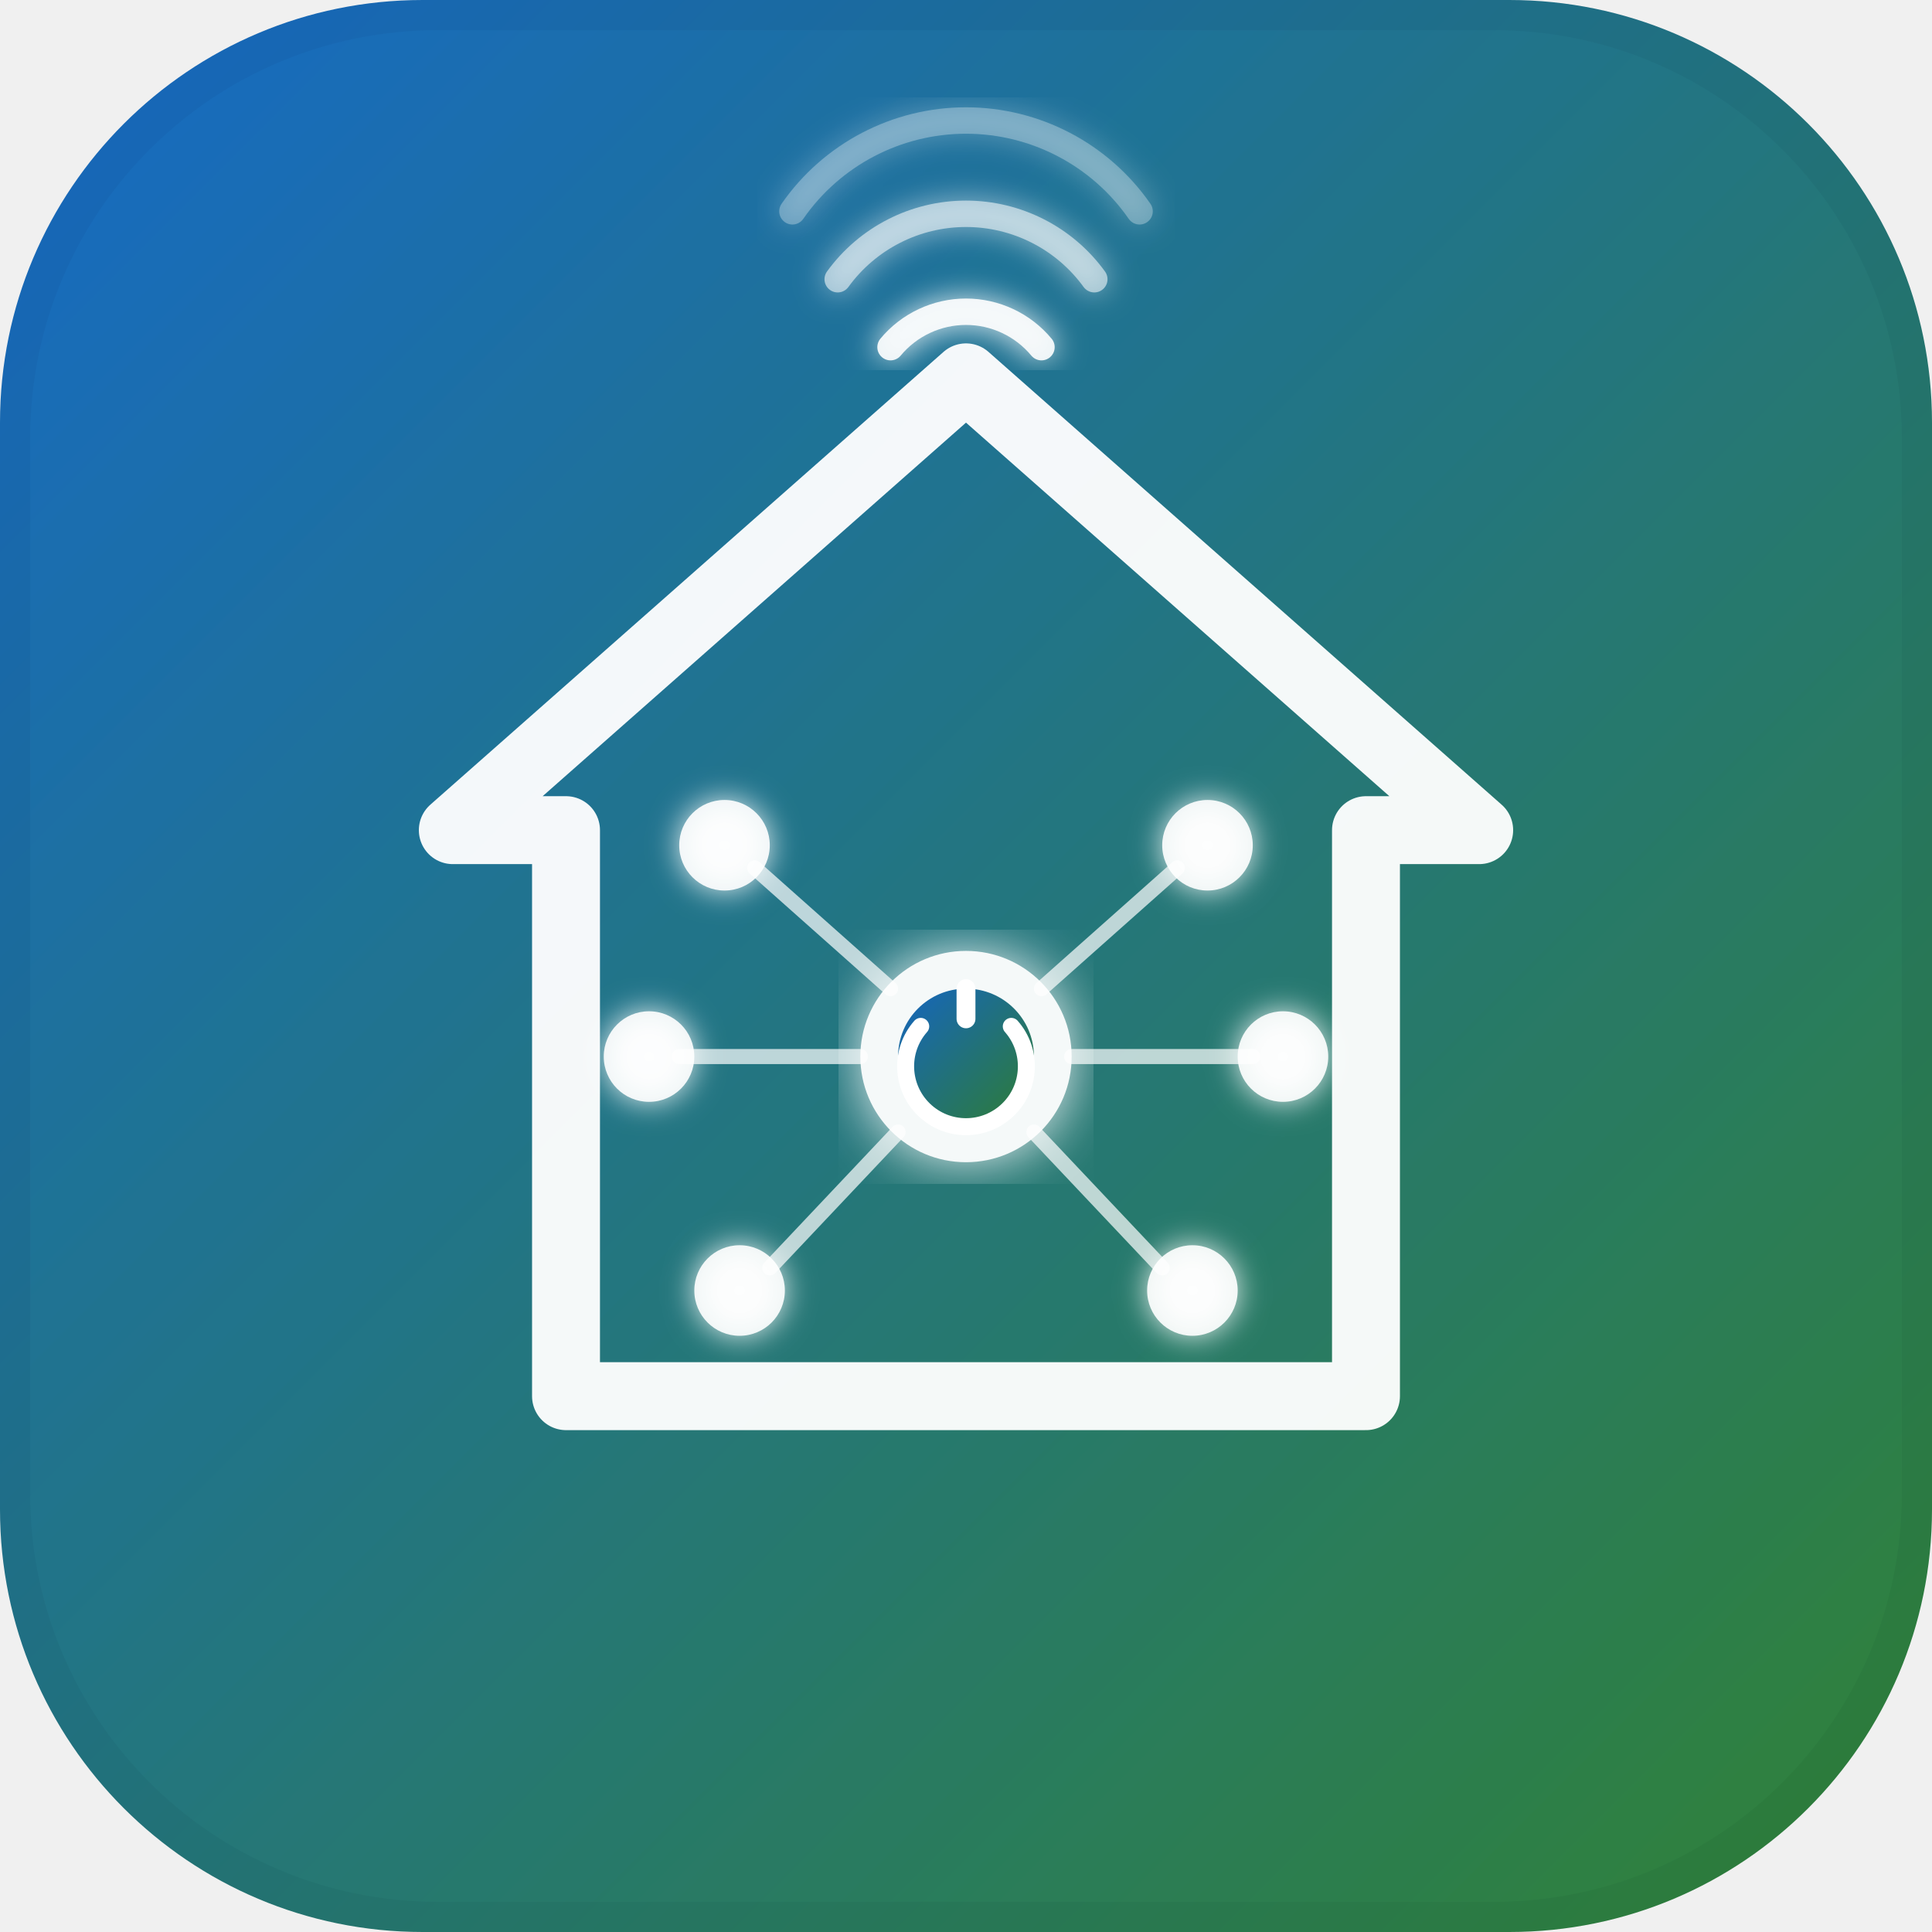
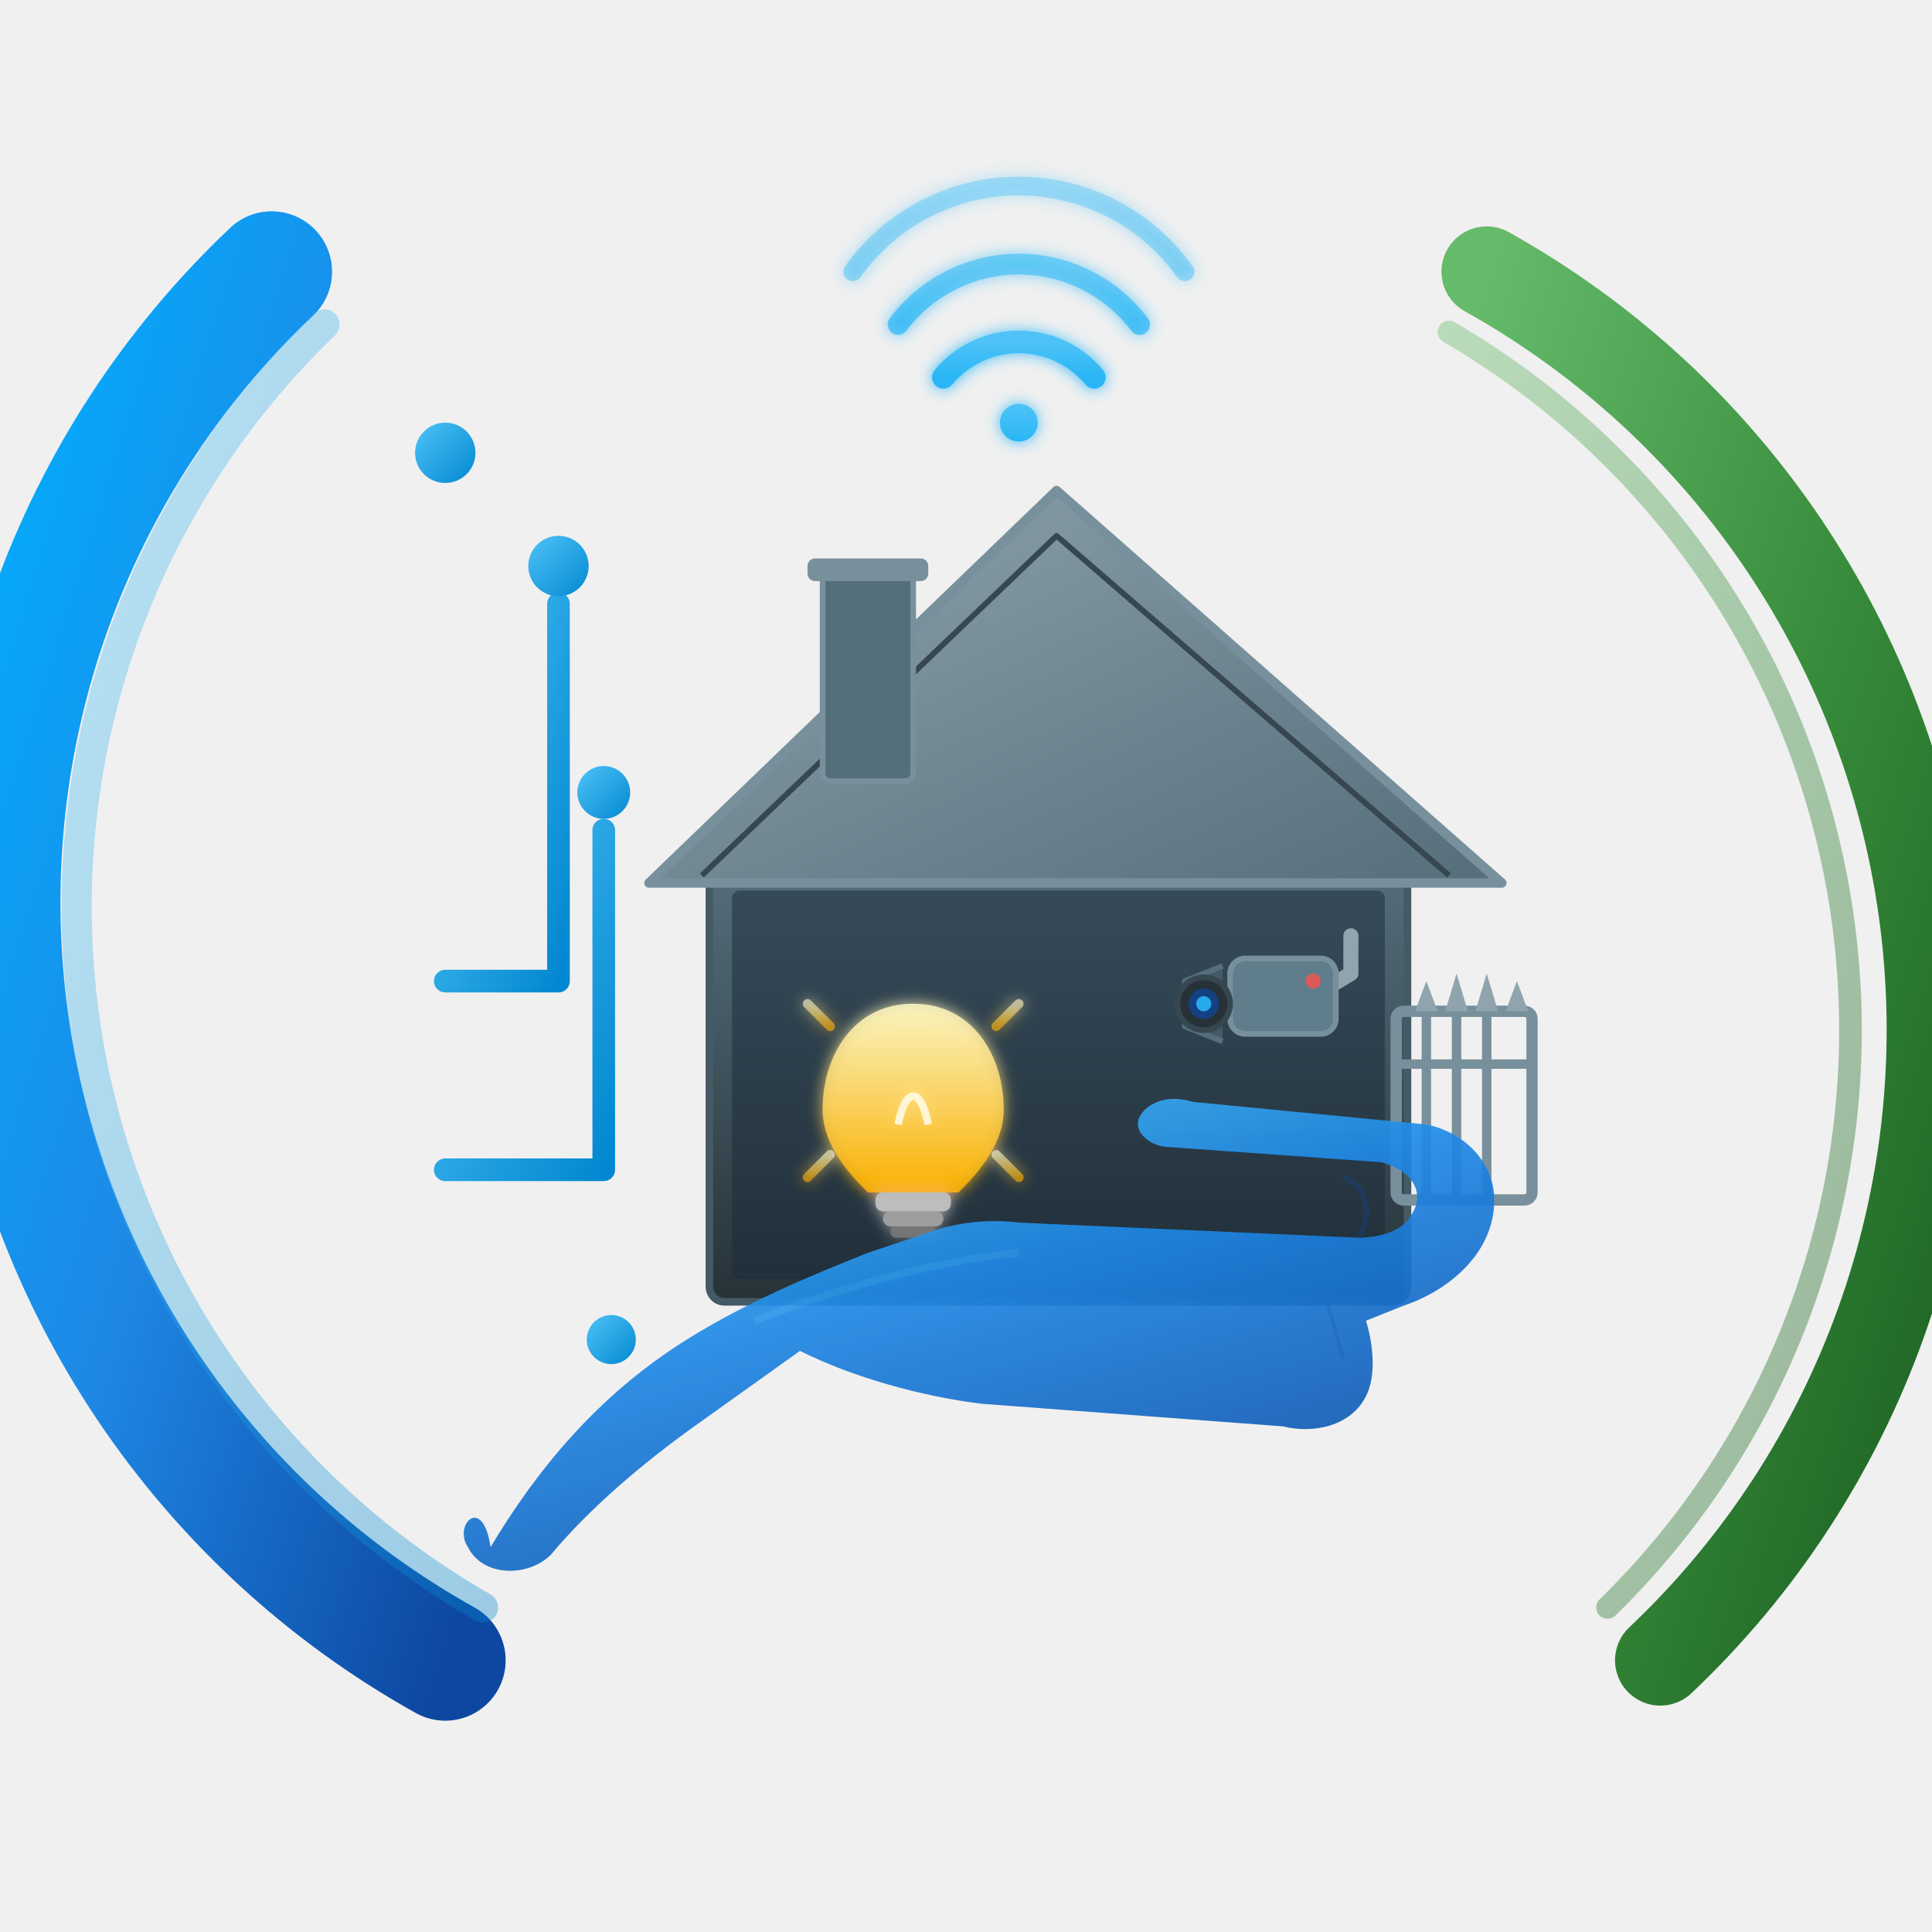
<svg xmlns="http://www.w3.org/2000/svg" viewBox="0 0 512 512">
  <defs>
-     <linearGradient id="bg" x1="0" y1="0" x2="1" y2="1">
-       <stop offset="0%" stop-color="#1565c0" />
-       <stop offset="100%" stop-color="#2e7d32" />
+     <linearGradient id="blue" x1="0" y1="0" x2="1" y2="1">
+       <stop offset="0%" stop-color="#00b0ff" />
+       <stop offset="50%" stop-color="#1e88e5" />
+       <stop offset="100%" stop-color="#0d47a1" />
    </linearGradient>
-     <linearGradient id="bgInner" x1="0" y1="0" x2="1" y2="1">
-       <stop offset="0%" stop-color="#1976d2" />
-       <stop offset="100%" stop-color="#388e3c" />
+     <linearGradient id="blueLight" x1="0" y1="0" x2="1" y2="1">
+       <stop offset="0%" stop-color="#4fc3f7" />
+       <stop offset="100%" stop-color="#0288d1" />
+     </linearGradient>
+     <linearGradient id="green" x1="0" y1="0" x2="1" y2="1">
+       <stop offset="0%" stop-color="#66bb6a" />
+       <stop offset="50%" stop-color="#388e3c" />
+       <stop offset="100%" stop-color="#1b5e20" />
+     </linearGradient>
+     <linearGradient id="hand" x1="0.2" y1="0" x2="0.8" y2="1">
+       <stop offset="0%" stop-color="#4fc3f7" />
+       <stop offset="40%" stop-color="#1e88e5" />
+       <stop offset="100%" stop-color="#0d47a1" />
+     </linearGradient>
+     <linearGradient id="house" x1="0" y1="0" x2="0" y2="1">
+       <stop offset="0%" stop-color="#546e7a" />
+       <stop offset="100%" stop-color="#263238" />
+     </linearGradient>
+     <linearGradient id="roof" x1="0" y1="0" x2="1" y2="1">
+       <stop offset="0%" stop-color="#90a4ae" />
+       <stop offset="100%" stop-color="#546e7a" />
+     </linearGradient>
+     <linearGradient id="wifi" x1="0" y1="1" x2="0" y2="0">
+       <stop offset="0%" stop-color="#29b6f6" />
+       <stop offset="100%" stop-color="#4fc3f7" />
+     </linearGradient>
+     <linearGradient id="bulb" x1="0" y1="0" x2="0" y2="1">
+       <stop offset="0%" stop-color="#fff9c4" />
+       <stop offset="100%" stop-color="#ffb300" />
    </linearGradient>
    <filter id="glow">
-       <feGaussianBlur stdDeviation="4" result="b" />
-       <feMerge>
-         <feMergeNode in="b" />
-         <feMergeNode in="SourceGraphic" />
-       </feMerge>
-     </filter>
-     <filter id="softGlow">
-       <feGaussianBlur stdDeviation="8" result="b" />
+       <feGaussianBlur stdDeviation="2" result="b" />
      <feMerge>
        <feMergeNode in="b" />
        <feMergeNode in="SourceGraphic" />
      </feMerge>
    </filter>
  </defs>
-   <rect width="512" height="512" rx="112" fill="url(#bg)" />
-   <rect x="8" y="8" width="496" height="496" rx="108" fill="url(#bgInner)" opacity="0.3" />
-   <path d="M256 100 L120 220 L150 220 L150 370 L362 370 L362 220 L392 220 Z" fill="none" stroke="white" stroke-width="18" stroke-linejoin="round" stroke-linecap="round" opacity="0.95" />
-   <circle cx="256" cy="280" r="28" fill="white" opacity="0.95" filter="url(#softGlow)" />
-   <circle cx="256" cy="280" r="18" fill="url(#bg)" />
-   <line x1="256" y1="270" x2="256" y2="262" stroke="white" stroke-width="5" stroke-linecap="round" />
-   <path d="M244 272 A16 16 0 1 0 268 272" fill="none" stroke="white" stroke-width="4.5" stroke-linecap="round" />
-   <g stroke="white" stroke-width="4" stroke-linecap="round" opacity="0.7">
-     <line x1="236" y1="262" x2="200" y2="230" />
-     <line x1="276" y1="262" x2="312" y2="230" />
-     <line x1="228" y1="280" x2="180" y2="280" />
-     <line x1="284" y1="280" x2="332" y2="280" />
-     <line x1="238" y1="300" x2="204" y2="336" />
-     <line x1="274" y1="300" x2="308" y2="336" />
+   <path d="M118 440 A230 230 0 0 1 72 72" fill="none" stroke="url(#blue)" stroke-width="32" stroke-linecap="round" />
+   <path d="M128 426 A214 214 0 0 1 86 86" fill="none" stroke="url(#blueLight)" stroke-width="8" stroke-linecap="round" opacity="0.35" />
+   <path d="M394 72 A230 230 0 0 1 440 440" fill="none" stroke="url(#green)" stroke-width="24" stroke-linecap="round" />
+   <path d="M384 88 A214 214 0 0 1 426 426" fill="none" stroke="url(#green)" stroke-width="6" stroke-linecap="round" opacity="0.4" />
+   <g fill="none" stroke="url(#blueLight)" stroke-width="6" stroke-linecap="round" stroke-linejoin="round">
+     <path d="M118 350 L118 180 L118 130" />
+     <circle cx="118" cy="120" r="8" fill="url(#blueLight)" stroke="none" />
+     <path d="M118 260 L148 260 L148 160" />
+     <circle cx="148" cy="150" r="8" fill="url(#blueLight)" stroke="none" />
+     <path d="M118 310 L160 310 L160 220" />
+     <circle cx="160" cy="210" r="7" fill="url(#blueLight)" stroke="none" />
+     <path d="M118 355 L155 355" />
+     <circle cx="162" cy="355" r="6.5" fill="url(#blueLight)" stroke="none" />
  </g>
+   <rect x="188" y="230" width="185" height="115" rx="4" fill="url(#house)" stroke="#455a64" stroke-width="2" />
+   <rect x="194" y="236" width="173" height="103" rx="2" fill="#1a2a3a" opacity="0.5" />
+   <path d="M172 234 L280 130 L398 234 Z" fill="url(#roof)" stroke="#78909c" stroke-width="2.5" stroke-linejoin="round" />
+   <path d="M186 232 L280 142 L384 232" fill="none" stroke="#37474f" stroke-width="1.5" stroke-linejoin="round" />
+   <rect x="218" y="152" width="24" height="55" rx="2" fill="#546e7a" stroke="#78909c" stroke-width="1.5" />
+   <rect x="214" y="148" width="32" height="6" rx="2" fill="#78909c" />
  <g filter="url(#glow)">
-     <circle cx="192" cy="224" r="12" fill="white" opacity="0.9" />
-     <circle cx="320" cy="224" r="12" fill="white" opacity="0.9" />
-     <circle cx="172" cy="280" r="12" fill="white" opacity="0.9" />
-     <circle cx="340" cy="280" r="12" fill="white" opacity="0.9" />
-     <circle cx="196" cy="342" r="12" fill="white" opacity="0.9" />
-     <circle cx="316" cy="342" r="12" fill="white" opacity="0.9" />
+     <circle cx="270" cy="112" r="5" fill="url(#wifi)" />
+     <path d="M250 100 A26 26 0 0 1 290 100" fill="none" stroke="url(#wifi)" stroke-width="6" stroke-linecap="round" />
+     <path d="M238 86 A40 40 0 0 1 302 86" fill="none" stroke="url(#wifi)" stroke-width="5.5" stroke-linecap="round" opacity="0.7" />
+     <path d="M226 72 A54 54 0 0 1 314 72" fill="none" stroke="url(#wifi)" stroke-width="5" stroke-linecap="round" opacity="0.4" />
  </g>
-   <g fill="none" stroke="white" stroke-width="7" stroke-linecap="round" filter="url(#glow)">
-     <path d="M236 92 A26 26 0 0 1 276 92" opacity="0.9" />
-     <path d="M222 74 A42 42 0 0 1 290 74" opacity="0.55" />
-     <path d="M210 56 A56 56 0 0 1 302 56" opacity="0.3" />
+   <g transform="translate(242, 290)" filter="url(#glow)">
+     <path d="M0 -24 C-16 -24, -24 -10, -24 4 C-24 14, -16 22, -12 26 L12 26 C16 22, 24 14, 24 4 C24 -10, 16 -24, 0 -24 Z" fill="url(#bulb)" opacity="0.85" />
+     <rect x="-10" y="26" width="20" height="5" rx="2" fill="#bdbdbd" />
+     <rect x="-8" y="31" width="16" height="4" rx="2" fill="#9e9e9e" />
+     <rect x="-6" y="35" width="12" height="3" rx="1.5" fill="#757575" />
+     <path d="M-4 8 C-2 -2, 2 -2, 4 8" fill="none" stroke="#fff8e1" stroke-width="2" opacity="0.9" />
+     <g stroke="url(#bulb)" stroke-width="2.5" stroke-linecap="round" opacity="0.6">
+       <line x1="-30" y1="0" x2="-38" y2="0" />
+       <line x1="30" y1="0" x2="38" y2="0" />
+       <line x1="0" y1="-32" x2="0" y2="-40" />
+       <line x1="-22" y1="-18" x2="-28" y2="-24" />
+       <line x1="22" y1="-18" x2="28" y2="-24" />
+       <line x1="-22" y1="16" x2="-28" y2="22" />
+       <line x1="22" y1="16" x2="28" y2="22" />
+     </g>
+   </g>
+   <g transform="translate(340, 266)">
+     <path d="M18 -18 L18 -8 L8 -2" fill="none" stroke="#90a4ae" stroke-width="4" stroke-linecap="round" stroke-linejoin="round" />
+     <rect x="-14" y="-12" width="28" height="20" rx="4" fill="#607d8b" stroke="#78909c" stroke-width="1.5" />
+     <path d="M-16 -10 L-26 -6 L-26 6 L-16 10" fill="#455a64" stroke="#546e7a" stroke-width="1.5" stroke-linejoin="round" />
+     <circle cx="-21" cy="0" r="7" fill="#263238" stroke="#37474f" stroke-width="1.5" />
+     <circle cx="-21" cy="0" r="4" fill="#0d47a1" opacity="0.7" />
+     <circle cx="-21" cy="0" r="2" fill="#29b6f6" opacity="0.9" />
+     <circle cx="8" cy="-6" r="2" fill="#ef5350" opacity="0.85" />
+   </g>
+   <g transform="translate(388, 296)">
+     <rect x="-18" y="-28" width="36" height="50" rx="2" fill="none" stroke="#78909c" stroke-width="3" />
+     <line x1="-18" y1="-14" x2="18" y2="-14" stroke="#78909c" stroke-width="2.5" />
+     <line x1="-10" y1="-28" x2="-10" y2="22" stroke="#78909c" stroke-width="2.5" />
+     <line x1="-2" y1="-28" x2="-2" y2="22" stroke="#78909c" stroke-width="2.5" />
+     <line x1="6" y1="-28" x2="6" y2="22" stroke="#78909c" stroke-width="2.5" />
+     <g fill="#90a4ae">
+       <polygon points="-13,-28 -10,-36 -7,-28" />
+       <polygon points="-5,-28 -2,-38 1,-28" />
+       <polygon points="3,-28 6,-38 9,-28" />
+       <polygon points="11,-28 14,-36 17,-28" />
+     </g>
+   </g>
+   <g opacity="0.92">
+     <path d="       M130 410       C142 390, 158 370, 182 355       C198 345, 215 338, 230 332       L248 326       C254 324, 262 323, 270 324       L360 328       C366 328, 372 326, 374 322       C378 316, 374 310, 366 308       L310 304       C305 304, 300 300, 302 296       C304 292, 310 290, 316 292       L378 298       C388 300, 396 308, 396 318       C396 332, 384 342, 372 346       L362 350       C362 350, 366 362, 362 370       C358 378, 348 380, 340 378       L260 372       C244 370, 226 365, 212 358       L184 378       C170 388, 156 400, 146 412       C140 418, 128 418, 124 410       C120 404, 128 396, 130 410 Z     " fill="url(#hand)" />
+     <path d="M360 328 C364 322, 362 314, 356 312" fill="none" stroke="#0d47a1" stroke-width="1.5" opacity="0.3" />
+     <path d="M352 346 L356 360" fill="none" stroke="#0d47a1" stroke-width="1" opacity="0.25" />
+     <path d="M200 350 C220 342, 248 334, 270 332" fill="none" stroke="#4fc3f7" stroke-width="2" opacity="0.2" />
  </g>
</svg>
